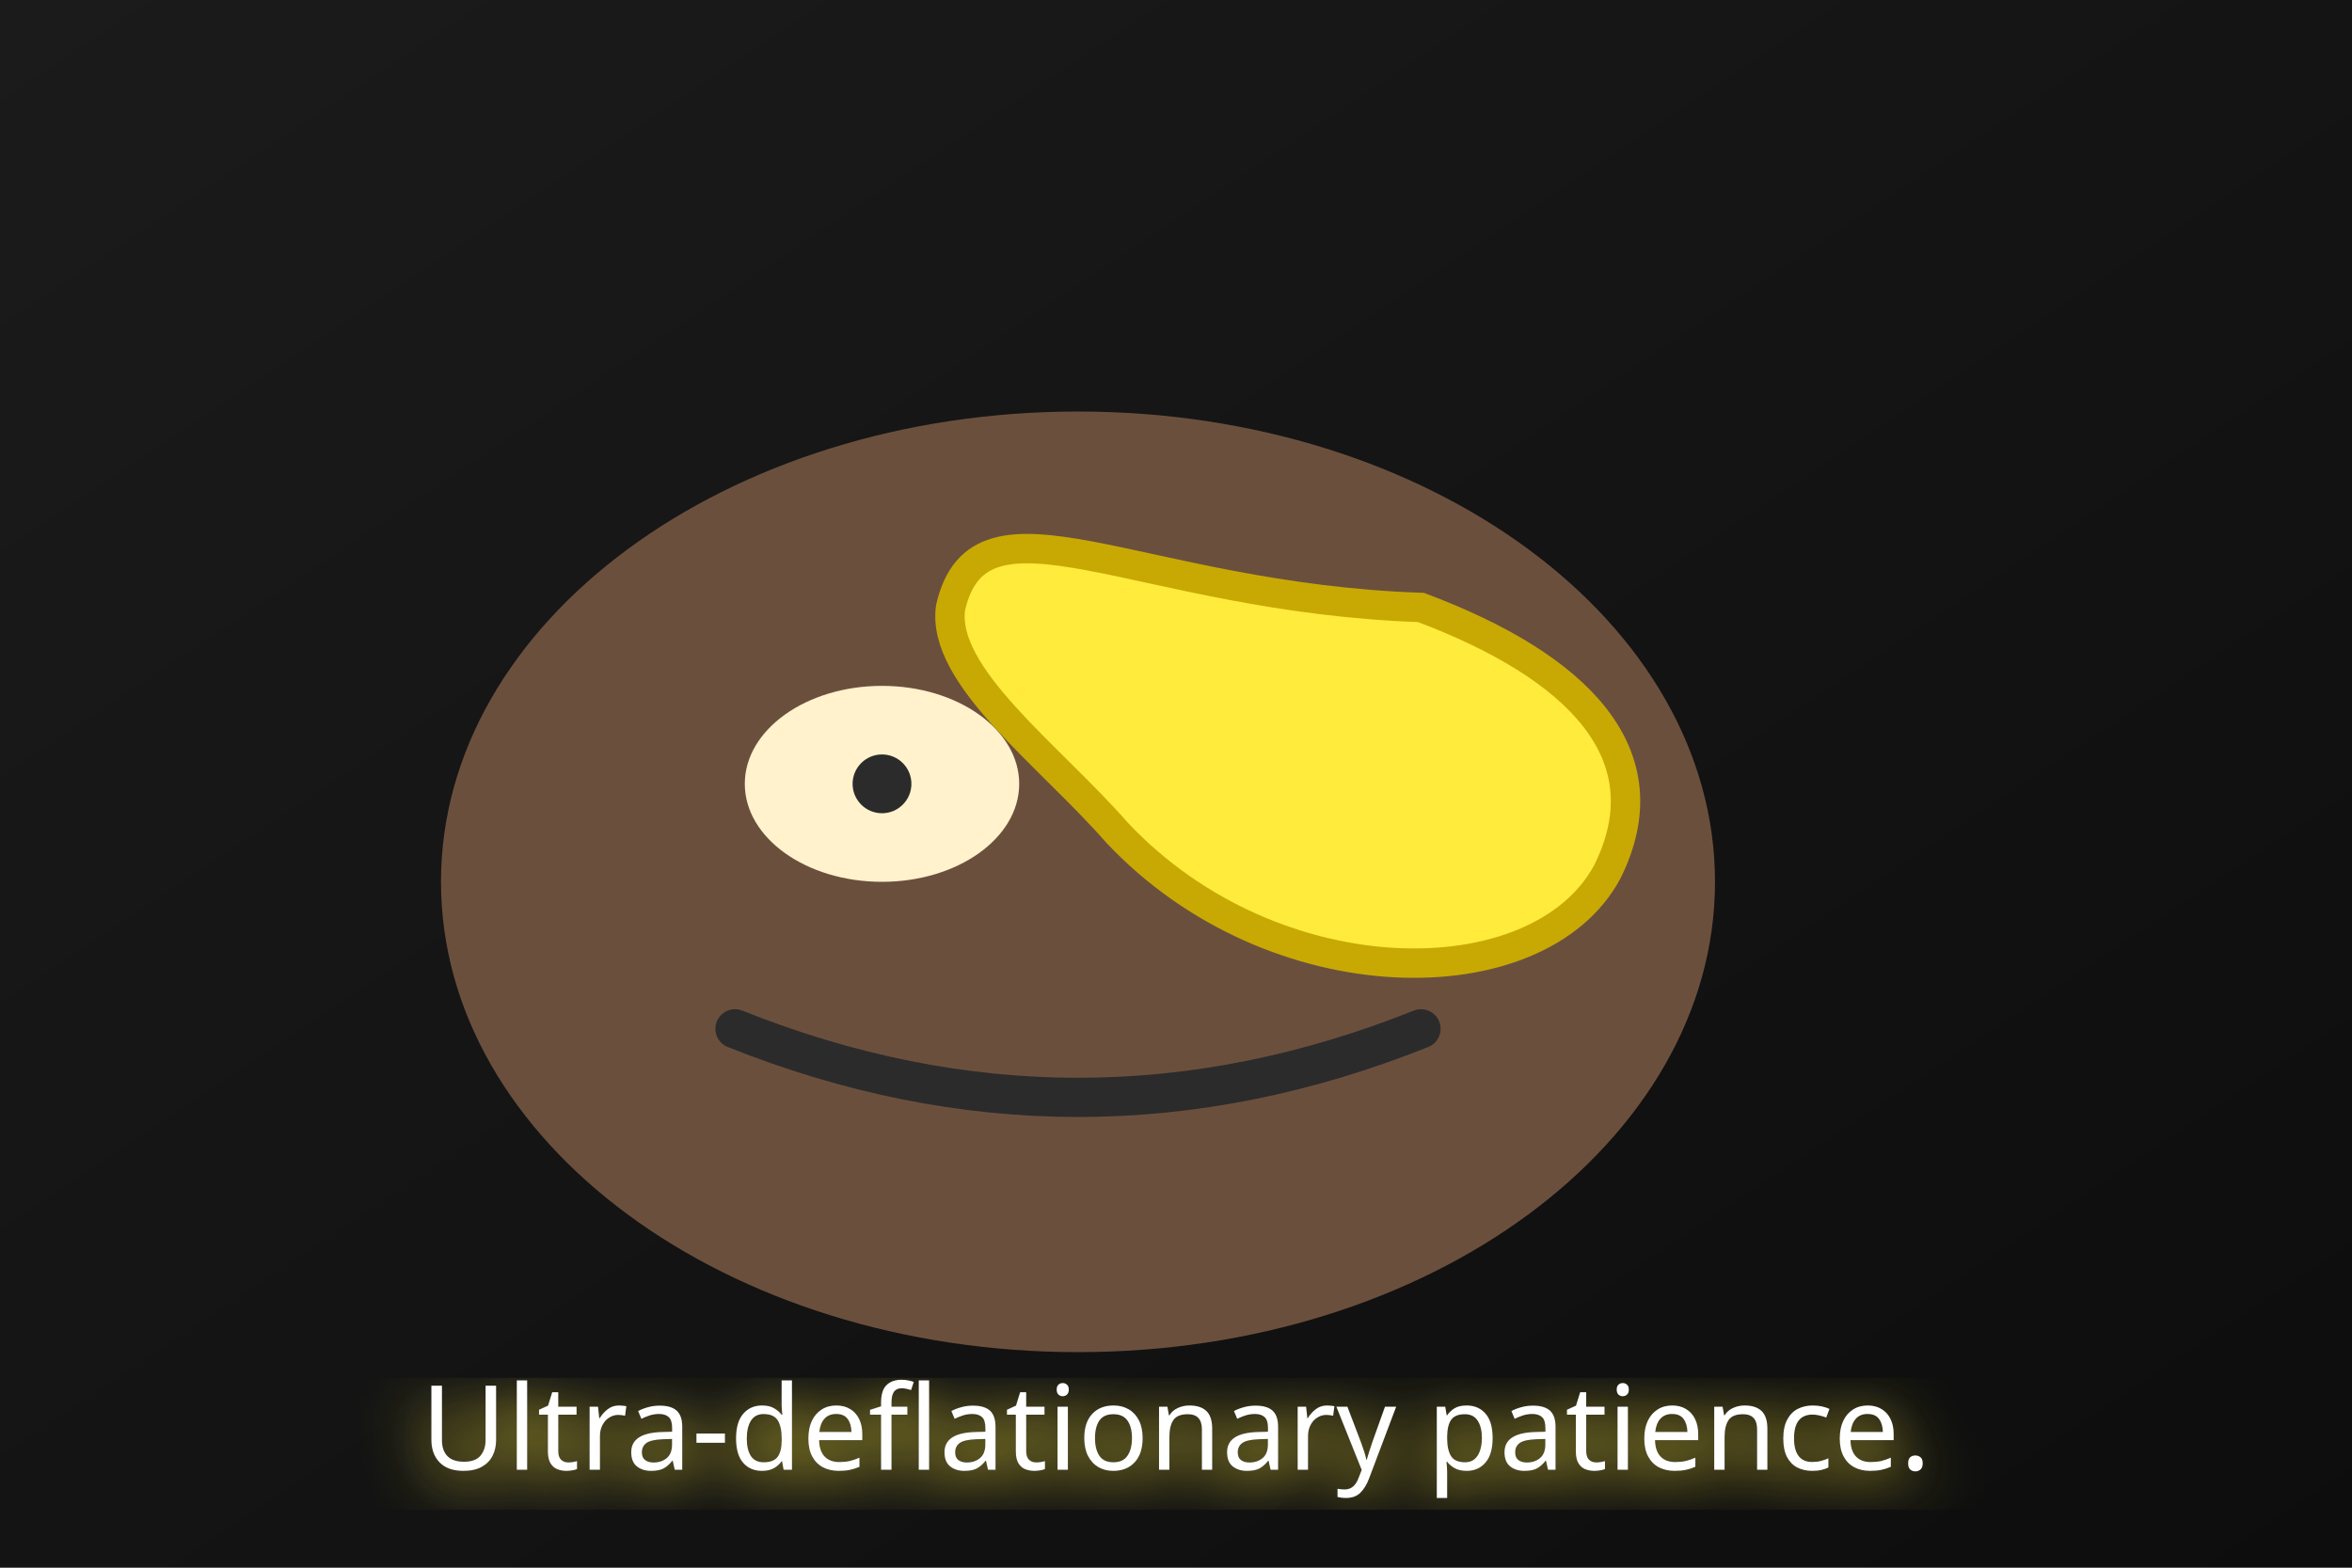
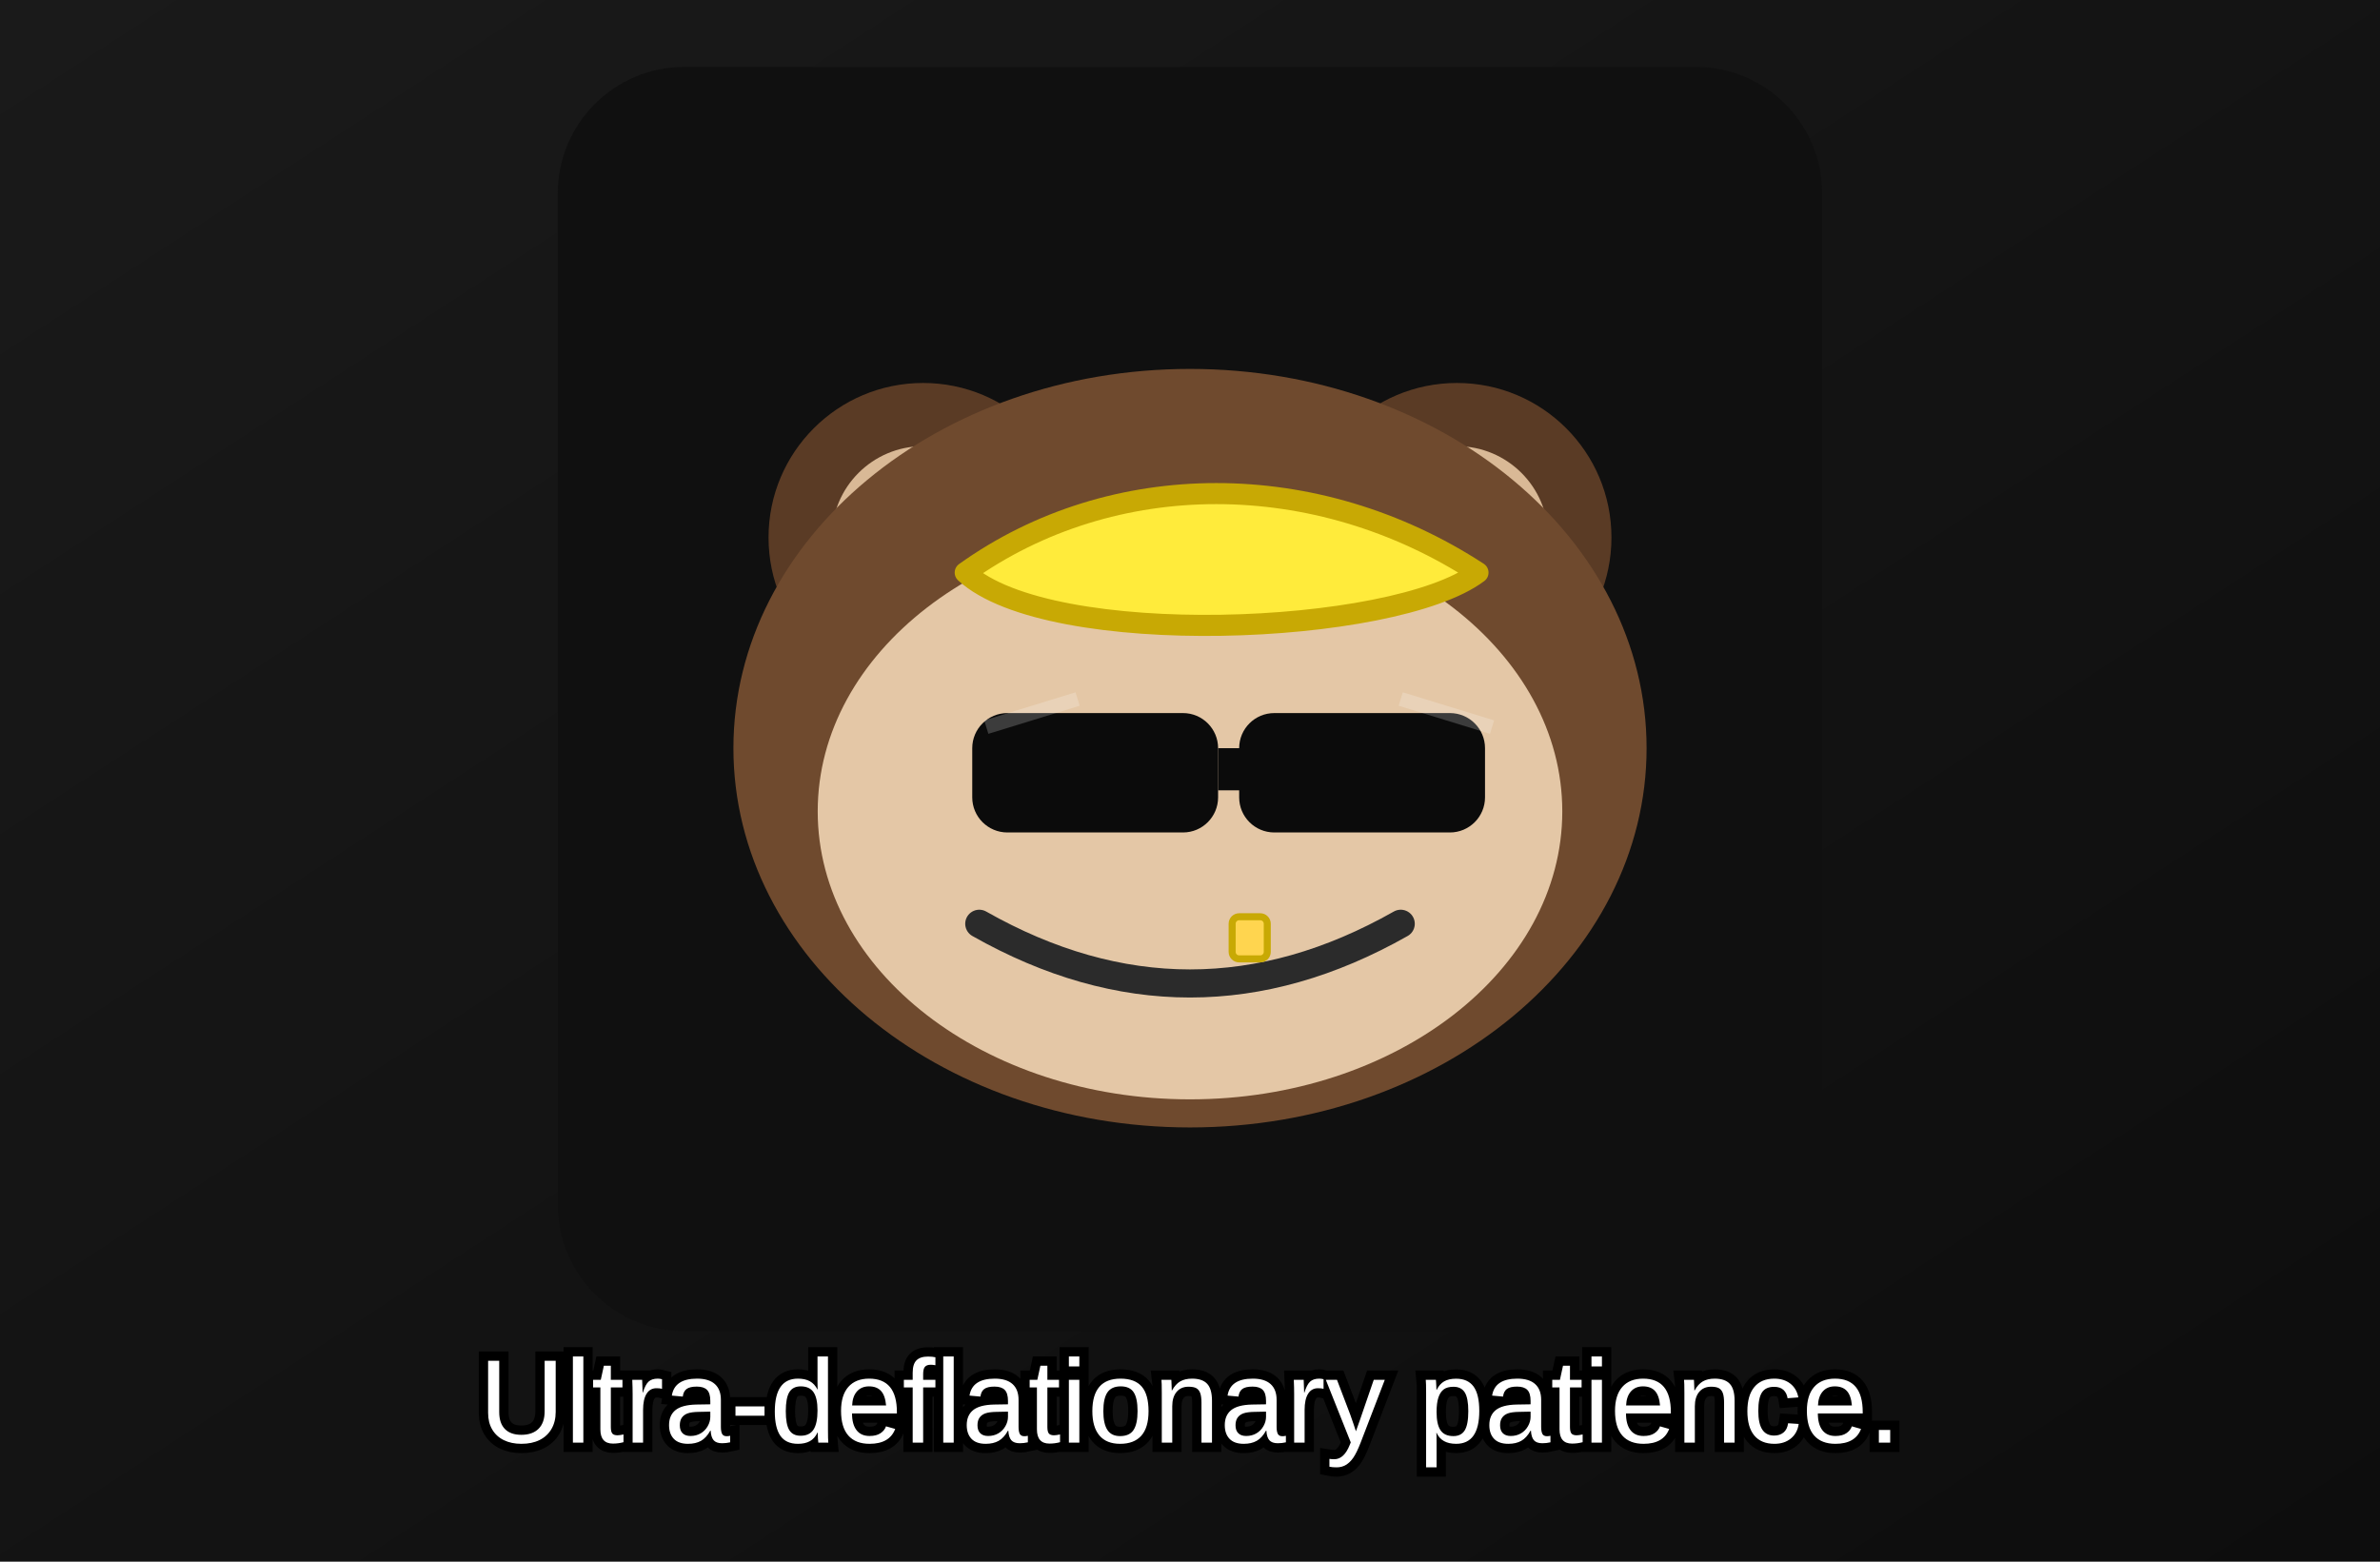
- <svg xmlns="http://www.w3.org/2000/svg" viewBox="0 0 480 320">
+ <svg xmlns="http://www.w3.org/2000/svg" viewBox="0 0 640 420">
  <defs>
    <linearGradient id="bg" x1="0" y1="0" x2="1" y2="1">
-       <stop offset="0" stop-color="#1b1b1b" />
+       <stop offset="0" stop-color="#1a1a1a" />
      <stop offset="1" stop-color="#0d0d0d" />
    </linearGradient>
    <filter id="glow">
      <feDropShadow dx="0" dy="2" stdDeviation="6" flood-color="#ffeb3b" />
    </filter>
+     <symbol id="monkey" viewBox="0 0 360 360">
+       <rect width="360" height="360" rx="36" fill="#101010" />
+       <g transform="translate(20,16)">
+         <circle cx="84" cy="118" r="44" fill="#5a3b25" />
+         <circle cx="236" cy="118" r="44" fill="#5a3b25" />
+         <circle cx="84" cy="118" r="26" fill="#d9b996" />
+         <circle cx="236" cy="118" r="26" fill="#d9b996" />
+         <ellipse cx="160" cy="178" rx="130" ry="108" fill="#6f4a2e" />
+         <ellipse cx="160" cy="196" rx="106" ry="82" fill="#e4c7a6" />
+         <circle cx="130" cy="186" r="14" fill="#fff" />
+         <circle cx="190" cy="186" r="14" fill="#fff" />
+         <circle cx="130" cy="186" r="6" fill="#2b2b2b" />
+         <circle cx="190" cy="186" r="6" fill="#2b2b2b" />
+         <path d="M100 228q60 34 120 0" fill="none" stroke="#2b2b2b" stroke-width="8" stroke-linecap="round" />
+         <rect x="172" y="226" width="10" height="12" rx="2" fill="#ffd54f" stroke="#c8a904" stroke-width="2" />
+         <path d="M96 128c42-30 100-30 146 0-24 18-122 22-146 0z" fill="#ffeb3b" stroke="#c8a904" stroke-width="6" stroke-linejoin="round" />
+         <g>
+           <rect x="98" y="168" width="70" height="34" rx="10" fill="#0b0b0b" />
+           <rect x="174" y="168" width="70" height="34" rx="10" fill="#0b0b0b" />
+           <rect x="168" y="178" width="12" height="12" fill="#0b0b0b" />
+           <path d="M102 172l26-8m118 8l-26-8" stroke="#ffffff" stroke-opacity=".2" stroke-width="4" />
+         </g>
+       </g>
+     </symbol>
  </defs>
-   <rect width="480" height="320" fill="url(#bg)" />
-   <g transform="translate(40,40)">
-     <ellipse cx="180" cy="140" rx="130" ry="96" fill="#6b4f3d" />
-     <ellipse cx="140" cy="120" rx="28" ry="20" fill="#fff2cc" />
-     <ellipse cx="220" cy="120" rx="28" ry="20" fill="#fff2cc" />
-     <circle cx="140" cy="120" r="6" fill="#2b2b2b" />
-     <circle cx="220" cy="120" r="6" fill="#2b2b2b" />
-     <path d="M110 170q70 28 140 0" stroke="#2b2b2b" stroke-width="8" fill="none" stroke-linecap="round" />
-     <path d="M250 84c32 12 50 30 38 54-14 26-68 26-100-8-14-16-36-32-34-46 6-26 38-2 96 0z" fill="#ffeb3b" stroke="#c8a904" stroke-width="6" />
-   </g>
-   <text x="240" y="300" text-anchor="middle" font-family="Impact, system-ui, sans-serif" font-size="24" fill="#fff" filter="url(#glow)">Ultra-deflationary patience.</text>
+   <rect width="640" height="420" fill="url(#bg)" />
+   <use href="#monkey" x="150" y="18" width="340" height="340" />
+   <text x="320" y="388" text-anchor="middle" font-family="Impact, system-ui, Arial, sans-serif" font-size="32" stroke="#000" stroke-width="5" paint-order="stroke" fill="#fff">Ultra-deflationary patience.</text>
</svg>
